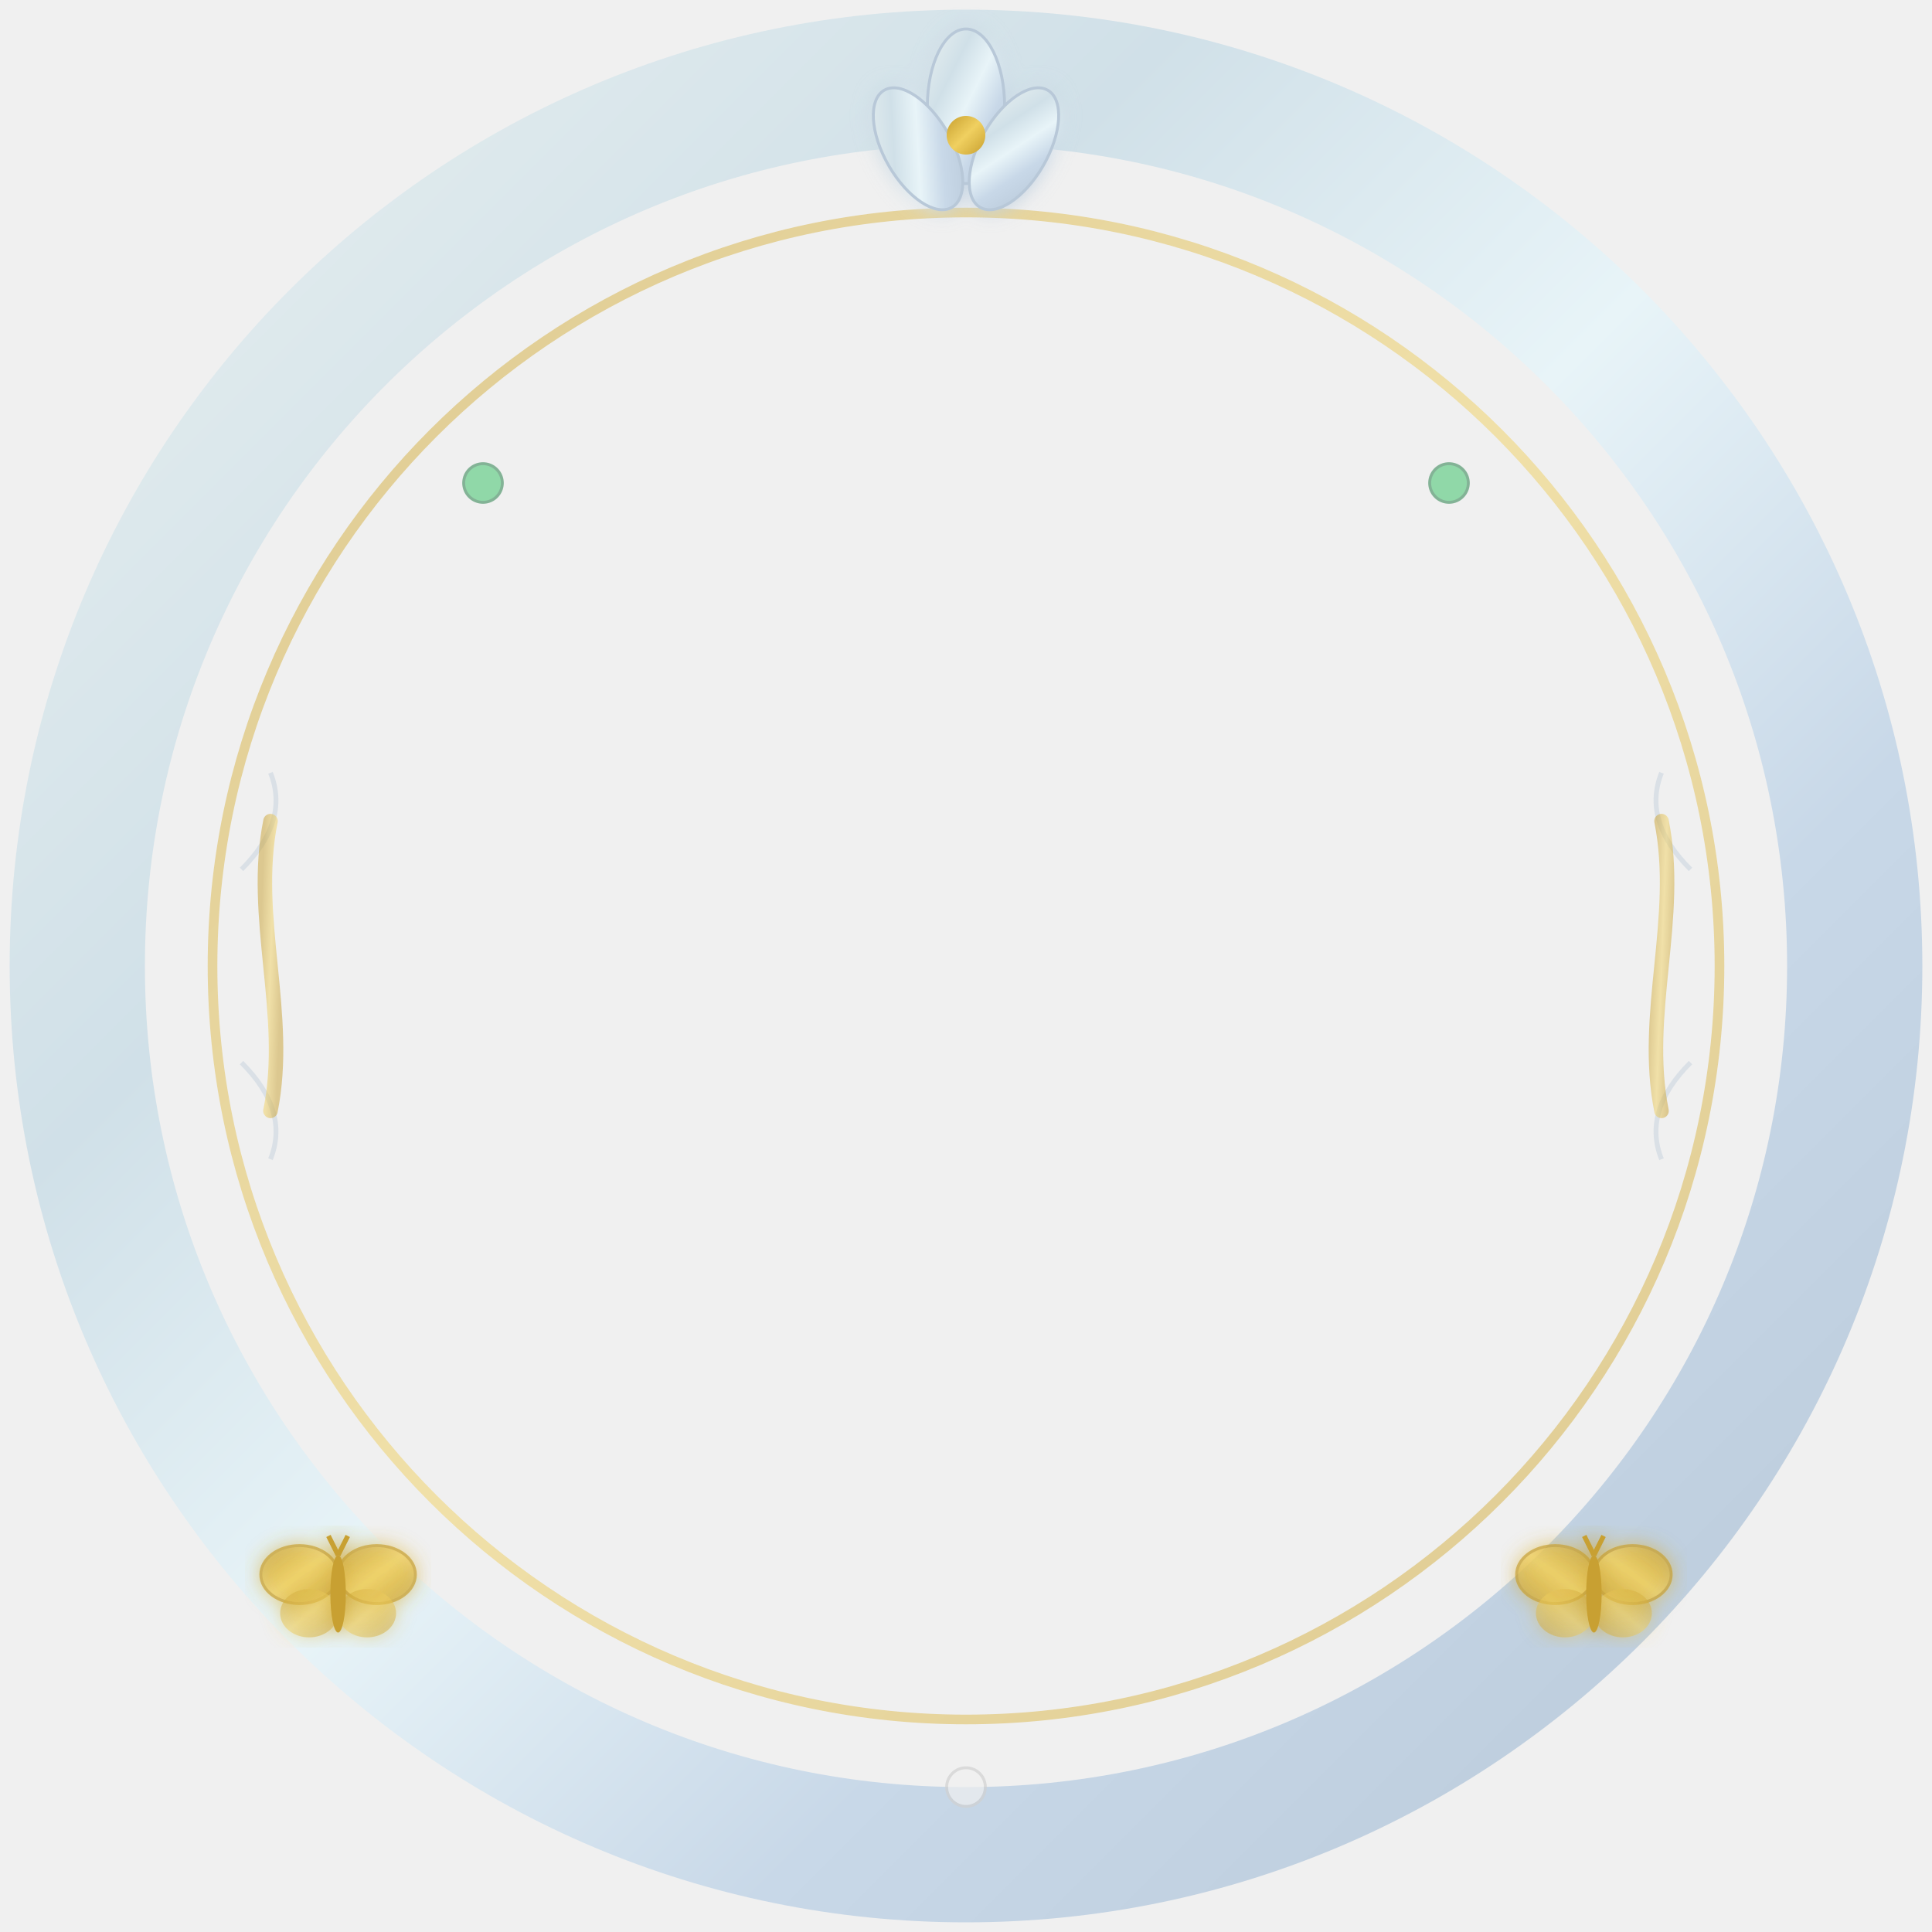
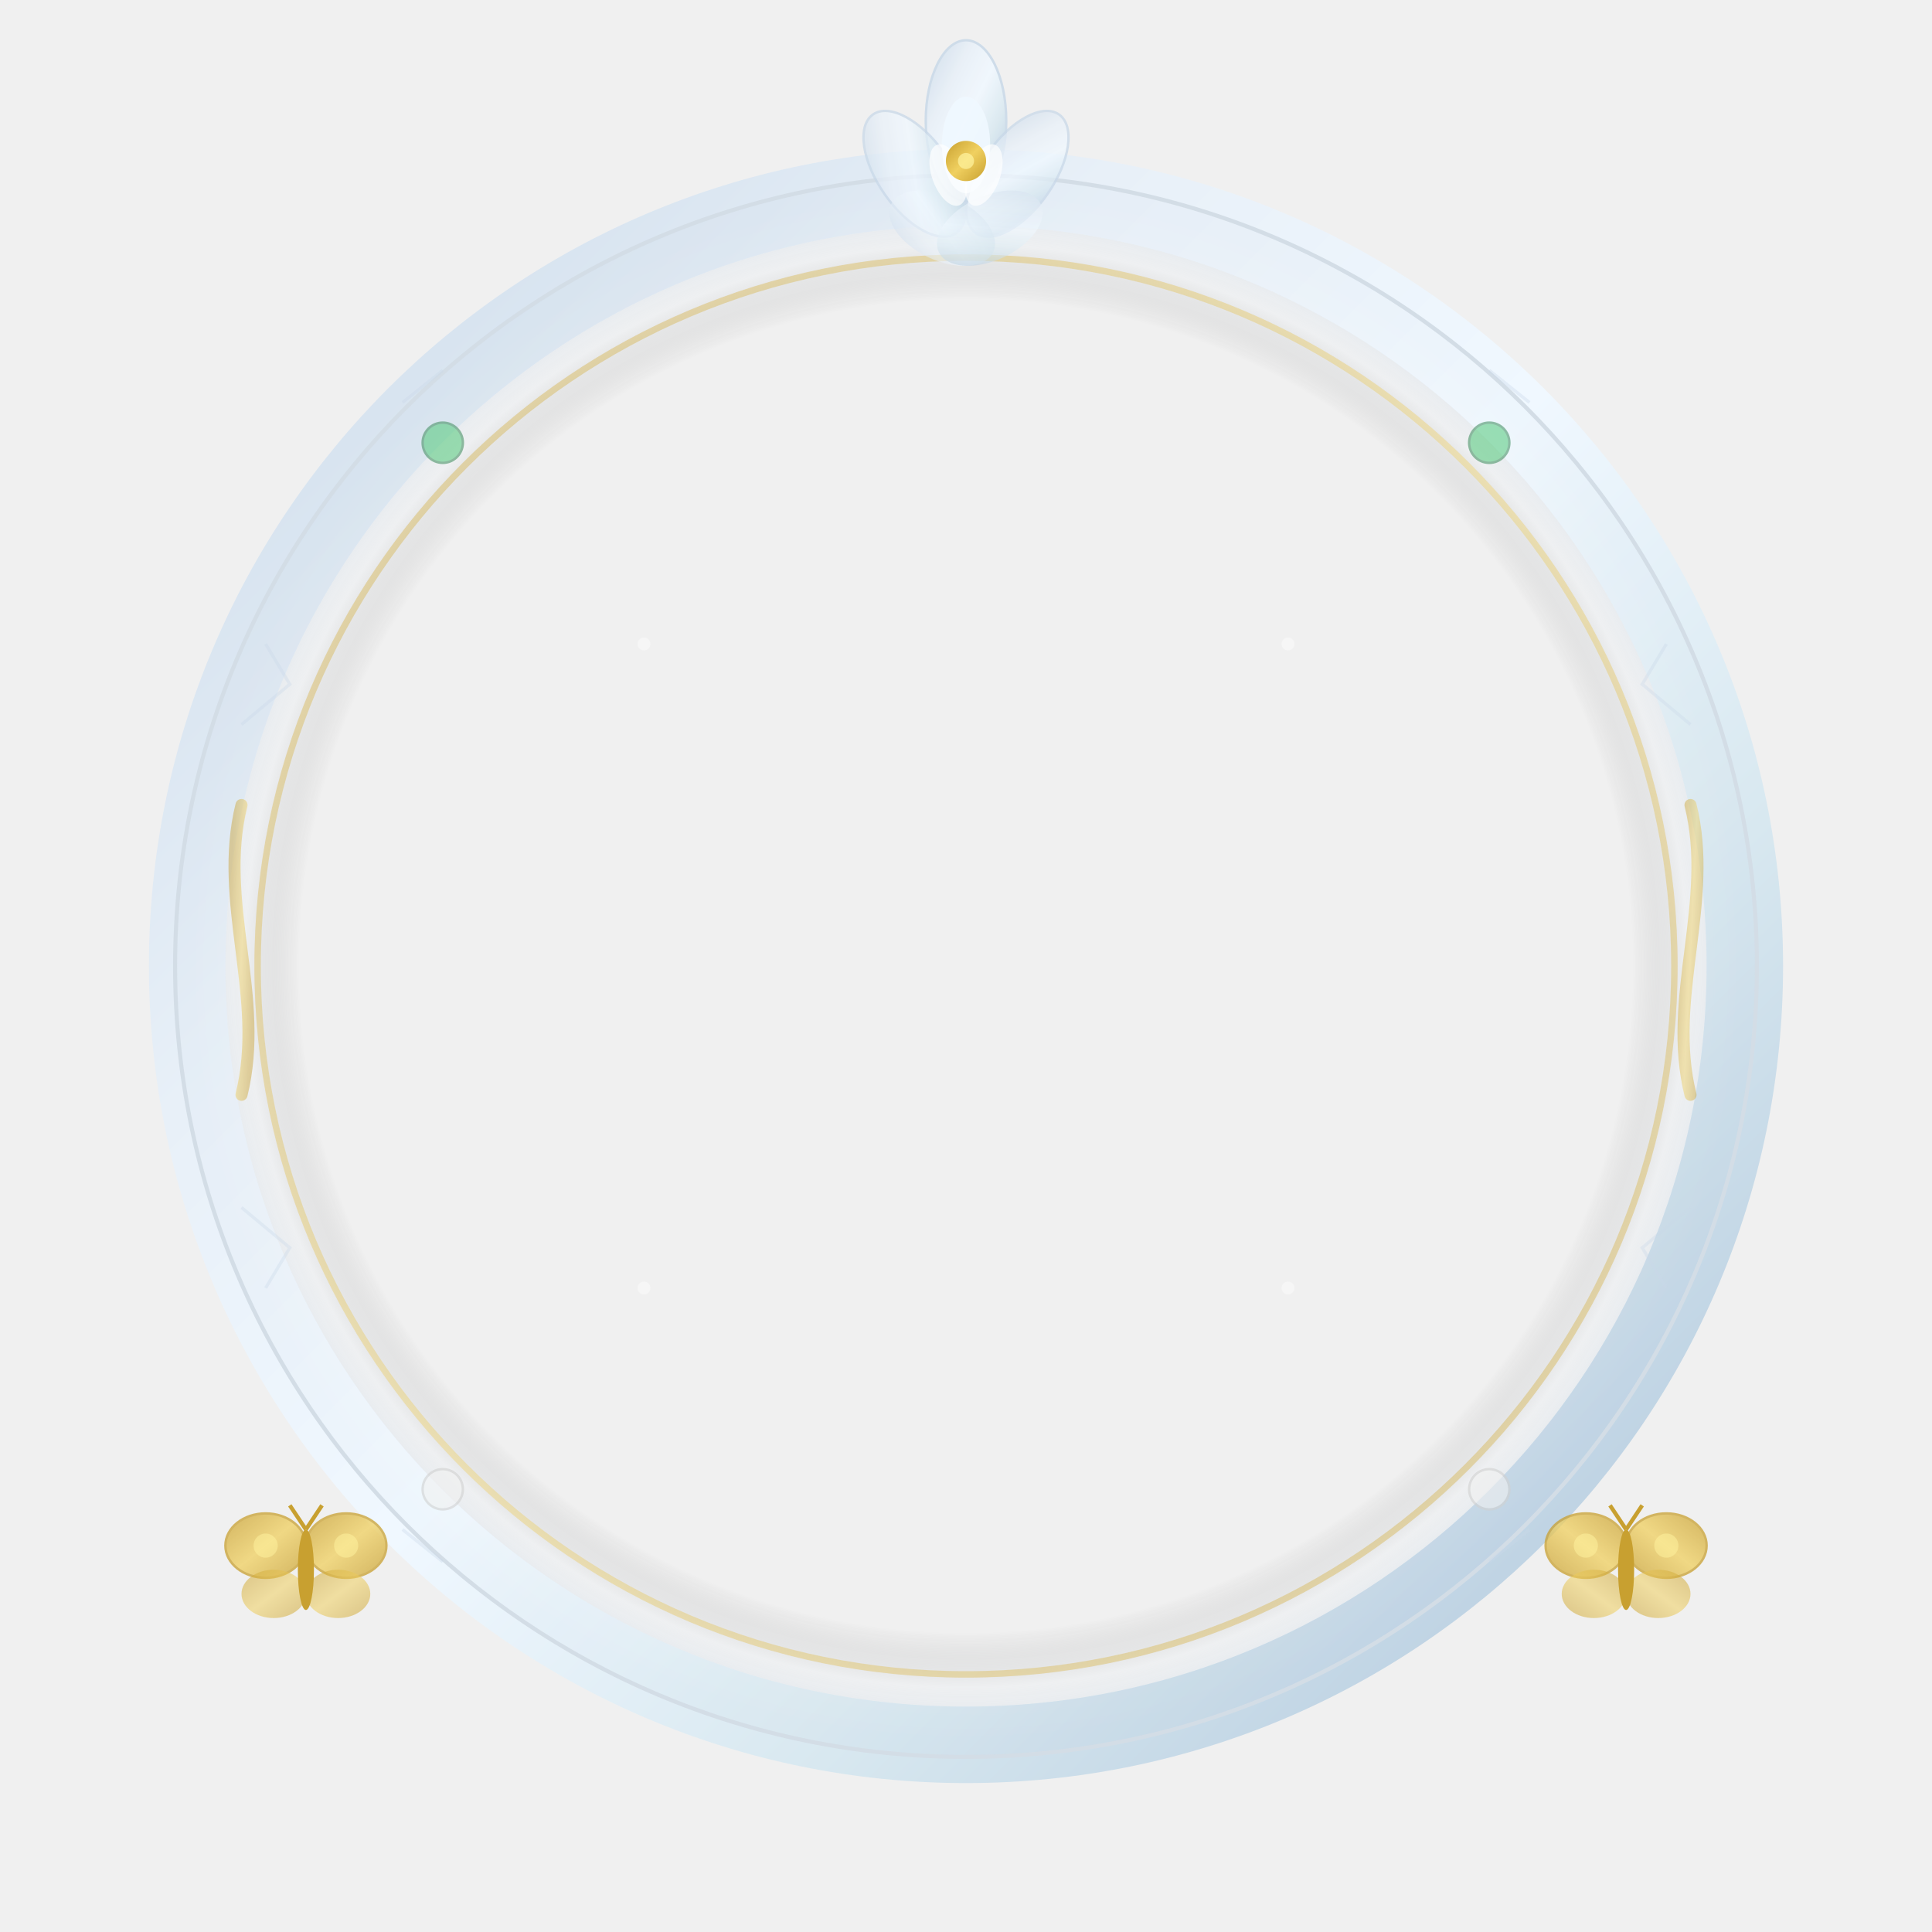
- <svg xmlns="http://www.w3.org/2000/svg" viewBox="0 0 200 200" width="200" height="200">
+ <svg xmlns="http://www.w3.org/2000/svg" viewBox="0 0 240 240" width="240" height="240">
  <defs>
-     <linearGradient id="snowJade" x1="0%" y1="0%" x2="100%" y2="100%">
-       <stop offset="0%" stop-color="#e8f0f0" />
-       <stop offset="30%" stop-color="#d0e0e8" />
-       <stop offset="50%" stop-color="#e8f4f8" />
-       <stop offset="70%" stop-color="#c8d8e8" />
-       <stop offset="100%" stop-color="#b8c8d8" />
+     <linearGradient id="slwJade" x1="0%" y1="0%" x2="100%" y2="100%">
+       <stop offset="0%" stop-color="#c8d8e8" />
+       <stop offset="30%" stop-color="#e8f0f8" />
+       <stop offset="50%" stop-color="#f0f8ff" />
+       <stop offset="70%" stop-color="#d8e8f0" />
+       <stop offset="100%" stop-color="#a8c0d8" />
    </linearGradient>
-     <linearGradient id="snowGold" x1="0%" y1="0%" x2="100%" y2="100%">
+     <linearGradient id="slwGold" x1="0%" y1="0%" x2="100%" y2="100%">
      <stop offset="0%" stop-color="#c8a030" />
      <stop offset="50%" stop-color="#f0d060" />
      <stop offset="100%" stop-color="#c8a030" />
    </linearGradient>
-     <filter id="snowGlow">
-       <feGaussianBlur stdDeviation="1" result="blur" />
-       <feMerge>
-         <feMergeNode in="blur" />
-         <feMergeNode in="SourceGraphic" />
-       </feMerge>
-     </filter>
+     <radialGradient id="slwInnerGlow" cx="50%" cy="50%" r="48%">
+       <stop offset="85%" stop-color="transparent" />
+       <stop offset="92%" stop-color="#e8f0f8" stop-opacity="0.2" />
+       <stop offset="100%" stop-color="#a8c0d8" stop-opacity="0.4" />
+     </radialGradient>
  </defs>
-   <circle cx="100" cy="100" r="92" fill="none" stroke="url(#snowJade)" stroke-width="14" />
-   <circle cx="100" cy="100" r="78" fill="none" stroke="url(#snowGold)" stroke-width="1" opacity="0.5" />
-   <g fill="none" stroke="#b8c8d8" stroke-width="0.5" opacity="0.4">
-     <path d="M25,90 Q30,85 28,80" />
-     <path d="M175,90 Q170,85 172,80" />
-     <path d="M25,110 Q30,115 28,120" />
-     <path d="M175,110 Q170,115 172,120" />
+   <circle cx="120" cy="120" r="100" fill="url(#slwInnerGlow)" />
+   <circle cx="120" cy="120" r="100" fill="none" stroke="url(#slwJade)" stroke-width="3" />
+   <circle cx="120" cy="120" r="95" fill="none" stroke="url(#slwJade)" stroke-width="6" opacity="0.9" />
+   <circle cx="120" cy="120" r="88" fill="none" stroke="url(#slwGold)" stroke-width="0.8" opacity="0.4" />
+   <g fill="none" stroke="#c8d8e8" stroke-width="0.4" opacity="0.35">
+     <path d="M30,90 L36,85 L33,80" />
+     <path d="M210,90 L204,85 L207,80" />
+     <path d="M30,150 L36,155 L33,160" />
+     <path d="M210,150 L204,155 L207,160" />
+     <path d="M50,50 L55,46" />
+     <path d="M190,50 L185,46" />
+     <path d="M50,190 L55,194" />
+     <path d="M190,190 L185,194" />
  </g>
-   <g transform="translate(100,16)" filter="url(#snowGlow)">
-     <ellipse cx="0" cy="-5" rx="4" ry="8" fill="url(#snowJade)" stroke="#b8c8d8" stroke-width="0.3" />
-     <ellipse cx="-4" cy="-3" rx="3.5" ry="7" fill="url(#snowJade)" stroke="#b8c8d8" stroke-width="0.3" transform="rotate(-30)" />
-     <ellipse cx="4" cy="-3" rx="3.5" ry="7" fill="url(#snowJade)" stroke="#b8c8d8" stroke-width="0.3" transform="rotate(30)" />
-     <circle cx="0" cy="-2" r="2" fill="url(#snowGold)" />
+   <g transform="translate(120,22)">
+     <ellipse cx="0" cy="-7" rx="5" ry="10" fill="url(#slwJade)" stroke="#c8d8e8" stroke-width="0.3" opacity="0.85" />
+     <ellipse cx="-5" cy="-4" rx="4.5" ry="9" fill="url(#slwJade)" stroke="#c8d8e8" stroke-width="0.3" opacity="0.75" transform="rotate(-35)" />
+     <ellipse cx="5" cy="-4" rx="4.5" ry="9" fill="url(#slwJade)" stroke="#c8d8e8" stroke-width="0.3" opacity="0.75" transform="rotate(35)" />
+     <ellipse cx="-7" cy="0" rx="4" ry="7" fill="url(#slwJade)" opacity="0.6" transform="rotate(-65)" />
+     <ellipse cx="7" cy="0" rx="4" ry="7" fill="url(#slwJade)" opacity="0.6" transform="rotate(65)" />
+     <ellipse cx="0" cy="-4" rx="3" ry="6" fill="#f0f8ff" opacity="0.9" />
+     <ellipse cx="-2" cy="-1" rx="2" ry="4" fill="#fff" opacity="0.7" transform="rotate(-20)" />
+     <ellipse cx="2" cy="-1" rx="2" ry="4" fill="#fff" opacity="0.7" transform="rotate(20)" />
+     <circle cx="0" cy="-2" r="2.5" fill="url(#slwGold)" />
+     <circle cx="0" cy="-2" r="1" fill="#fff3a0" opacity="0.7" />
  </g>
-   <g transform="translate(35,165)" filter="url(#snowGlow)">
-     <ellipse cx="-4" cy="-2" rx="4" ry="3" fill="url(#snowGold)" opacity="0.7" stroke="#c8a030" stroke-width="0.3" />
-     <ellipse cx="4" cy="-2" rx="4" ry="3" fill="url(#snowGold)" opacity="0.7" stroke="#c8a030" stroke-width="0.3" />
-     <ellipse cx="-3" cy="2" rx="3" ry="2.5" fill="url(#snowGold)" opacity="0.5" />
-     <ellipse cx="3" cy="2" rx="3" ry="2.5" fill="url(#snowGold)" opacity="0.5" />
-     <ellipse cx="0" cy="0" rx="0.8" ry="4" fill="#c8a030" />
-     <path d="M0,-4 L-1,-6" fill="none" stroke="#c8a030" stroke-width="0.5" />
-     <path d="M0,-4 L1,-6" fill="none" stroke="#c8a030" stroke-width="0.5" />
+   <g transform="translate(38,195)">
+     <ellipse cx="-5" cy="-3" rx="5" ry="4" fill="url(#slwGold)" opacity="0.75" stroke="#c8a030" stroke-width="0.3" />
+     <ellipse cx="5" cy="-3" rx="5" ry="4" fill="url(#slwGold)" opacity="0.75" stroke="#c8a030" stroke-width="0.3" />
+     <ellipse cx="-4" cy="3" rx="4" ry="3" fill="url(#slwGold)" opacity="0.55" />
+     <ellipse cx="4" cy="3" rx="4" ry="3" fill="url(#slwGold)" opacity="0.55" />
+     <circle cx="-5" cy="-3" r="1.5" fill="#fff3a0" opacity="0.5" />
+     <circle cx="5" cy="-3" r="1.5" fill="#fff3a0" opacity="0.5" />
+     <ellipse cx="0" cy="0" rx="1" ry="5" fill="#c8a030" />
+     <path d="M0,-5 L-2,-8" fill="none" stroke="#c8a030" stroke-width="0.5" />
+     <path d="M0,-5 L2,-8" fill="none" stroke="#c8a030" stroke-width="0.5" />
  </g>
-   <g transform="translate(165,165) scale(-1,1)" filter="url(#snowGlow)">
-     <ellipse cx="-4" cy="-2" rx="4" ry="3" fill="url(#snowGold)" opacity="0.7" stroke="#c8a030" stroke-width="0.3" />
-     <ellipse cx="4" cy="-2" rx="4" ry="3" fill="url(#snowGold)" opacity="0.7" stroke="#c8a030" stroke-width="0.3" />
-     <ellipse cx="-3" cy="2" rx="3" ry="2.5" fill="url(#snowGold)" opacity="0.5" />
-     <ellipse cx="3" cy="2" rx="3" ry="2.5" fill="url(#snowGold)" opacity="0.5" />
-     <ellipse cx="0" cy="0" rx="0.8" ry="4" fill="#c8a030" />
-     <path d="M0,-4 L-1,-6" fill="none" stroke="#c8a030" stroke-width="0.5" />
-     <path d="M0,-4 L1,-6" fill="none" stroke="#c8a030" stroke-width="0.5" />
+   <g transform="translate(202,195) scale(-1,1)">
+     <ellipse cx="-5" cy="-3" rx="5" ry="4" fill="url(#slwGold)" opacity="0.75" stroke="#c8a030" stroke-width="0.3" />
+     <ellipse cx="5" cy="-3" rx="5" ry="4" fill="url(#slwGold)" opacity="0.75" stroke="#c8a030" stroke-width="0.3" />
+     <ellipse cx="-4" cy="3" rx="4" ry="3" fill="url(#slwGold)" opacity="0.55" />
+     <ellipse cx="4" cy="3" rx="4" ry="3" fill="url(#slwGold)" opacity="0.55" />
+     <circle cx="-5" cy="-3" r="1.5" fill="#fff3a0" opacity="0.5" />
+     <circle cx="5" cy="-3" r="1.5" fill="#fff3a0" opacity="0.5" />
+     <ellipse cx="0" cy="0" rx="1" ry="5" fill="#c8a030" />
+     <path d="M0,-5 L-2,-8" fill="none" stroke="#c8a030" stroke-width="0.5" />
+     <path d="M0,-5 L2,-8" fill="none" stroke="#c8a030" stroke-width="0.5" />
  </g>
-   <g transform="translate(28,100)" opacity="0.5">
-     <path d="M0,-15 C-2,-5 2,5 0,15" fill="none" stroke="url(#snowGold)" stroke-width="1.5" stroke-linecap="round" />
+   <g transform="translate(30,120)" opacity="0.45">
+     <path d="M0,-20 C-3,-8 3,4 0,16" fill="none" stroke="url(#slwGold)" stroke-width="1.5" stroke-linecap="round" />
  </g>
-   <g transform="translate(172,100)" opacity="0.5">
-     <path d="M0,-15 C2,-5 -2,5 0,15" fill="none" stroke="url(#snowGold)" stroke-width="1.5" stroke-linecap="round" />
+   <g transform="translate(210,120)" opacity="0.45">
+     <path d="M0,-20 C3,-8 -3,4 0,16" fill="none" stroke="url(#slwGold)" stroke-width="1.5" stroke-linecap="round" />
  </g>
-   <g fill="#50c878" opacity="0.6" stroke="#3a8a5a" stroke-width="0.3">
-     <circle cx="50" cy="50" r="2" />
-     <circle cx="150" cy="50" r="2" />
+   <g fill="#50c878" opacity="0.55" stroke="#3a8a5a" stroke-width="0.3">
+     <circle cx="55" cy="55" r="2.5" />
+     <circle cx="185" cy="55" r="2.5" />
  </g>
-   <g fill="#f0f0f0" opacity="0.7" stroke="#d0d0d0" stroke-width="0.3">
-     <circle cx="100" cy="185" r="2" />
+   <g fill="#f0f0f0" opacity="0.6" stroke="#d0d0d0" stroke-width="0.3">
+     <circle cx="55" cy="185" r="2.5" />
+     <circle cx="185" cy="185" r="2.5" />
+   </g>
+   <g fill="#fff" opacity="0.4">
+     <circle cx="80" cy="80" r="0.8" />
+     <circle cx="160" cy="80" r="0.8" />
+     <circle cx="80" cy="160" r="0.8" />
+     <circle cx="160" cy="160" r="0.8" />
  </g>
</svg>
